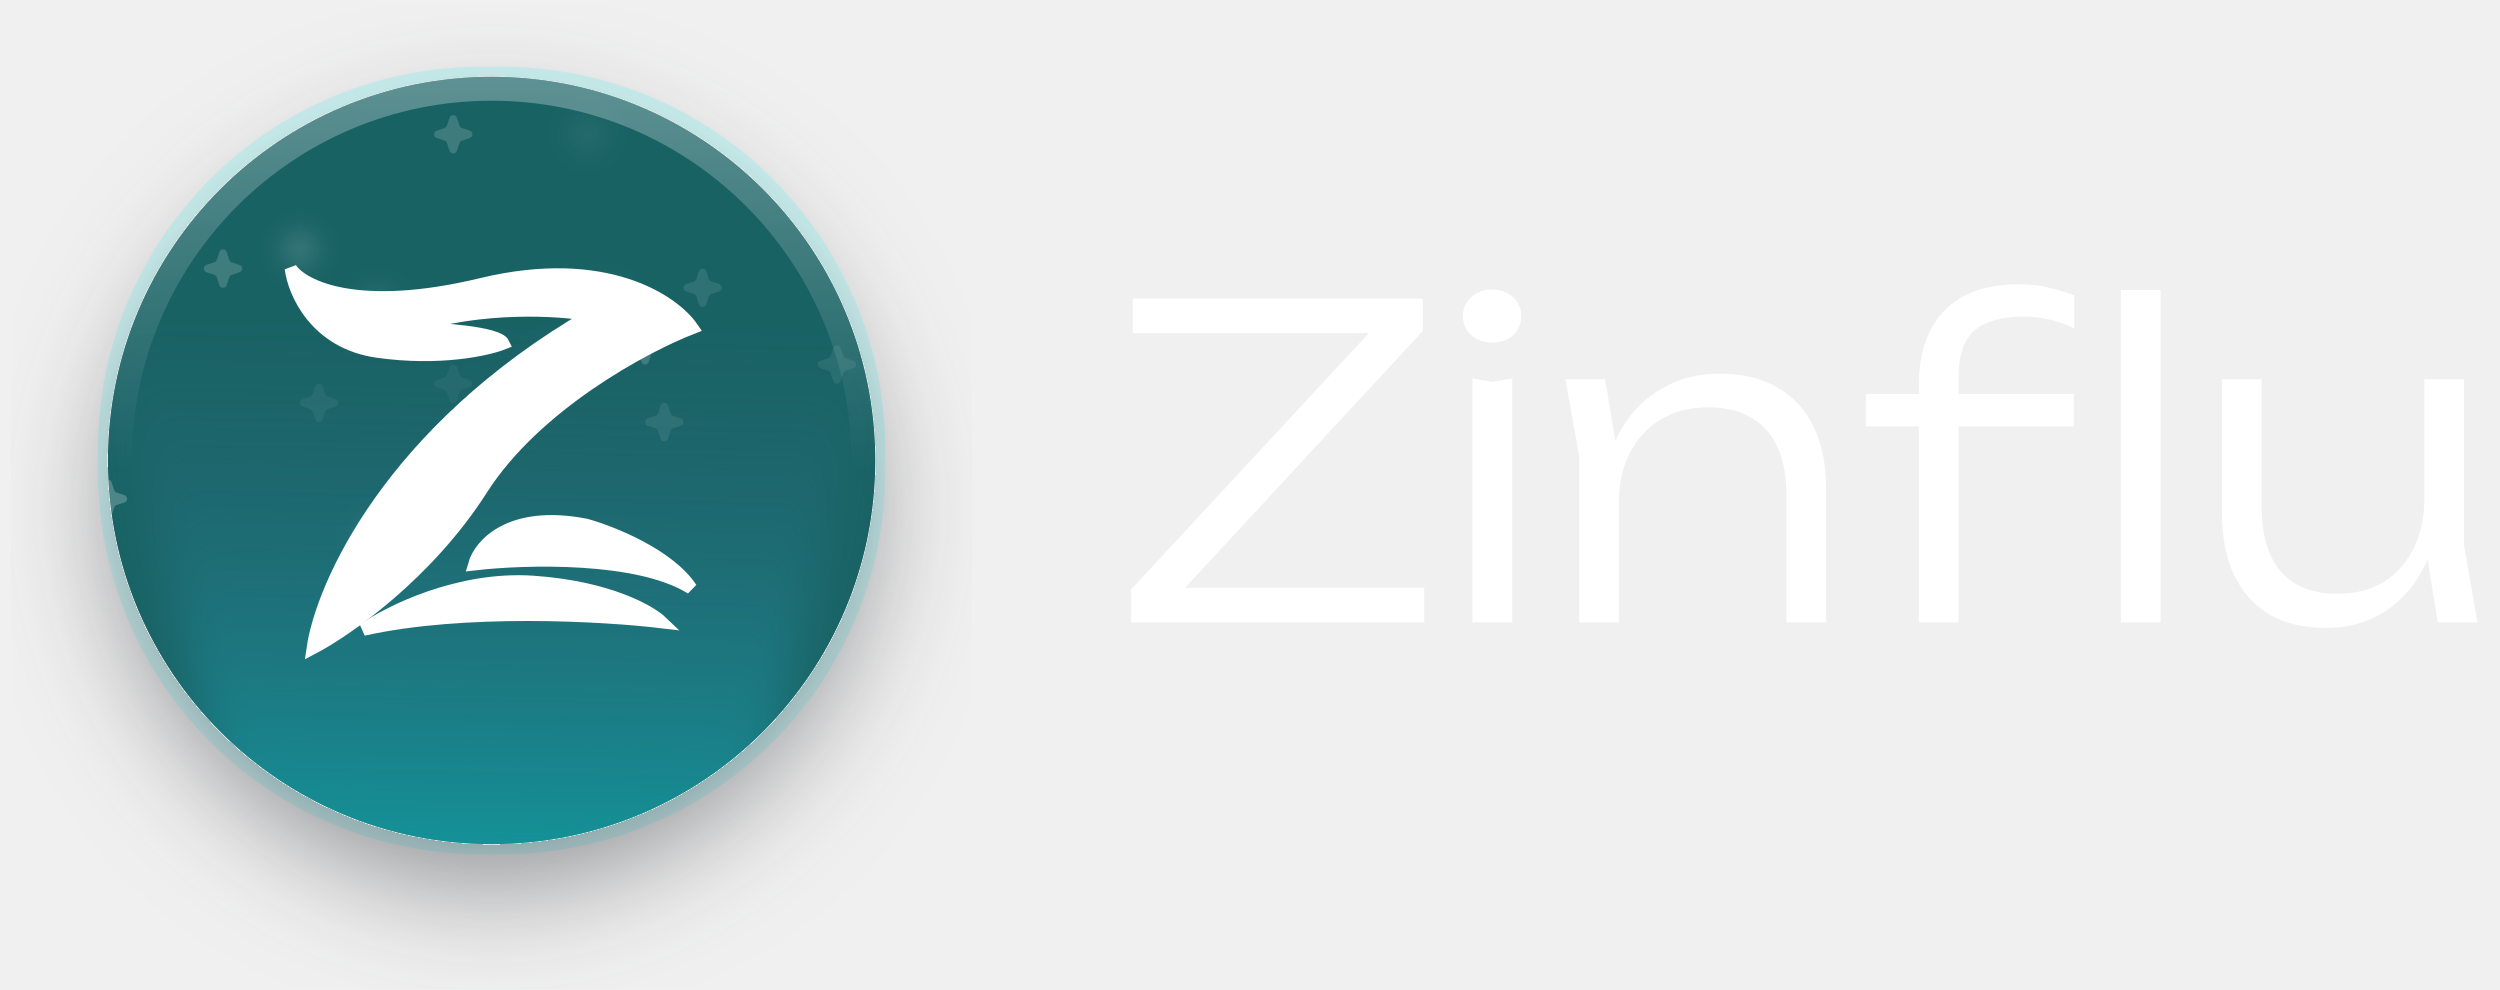
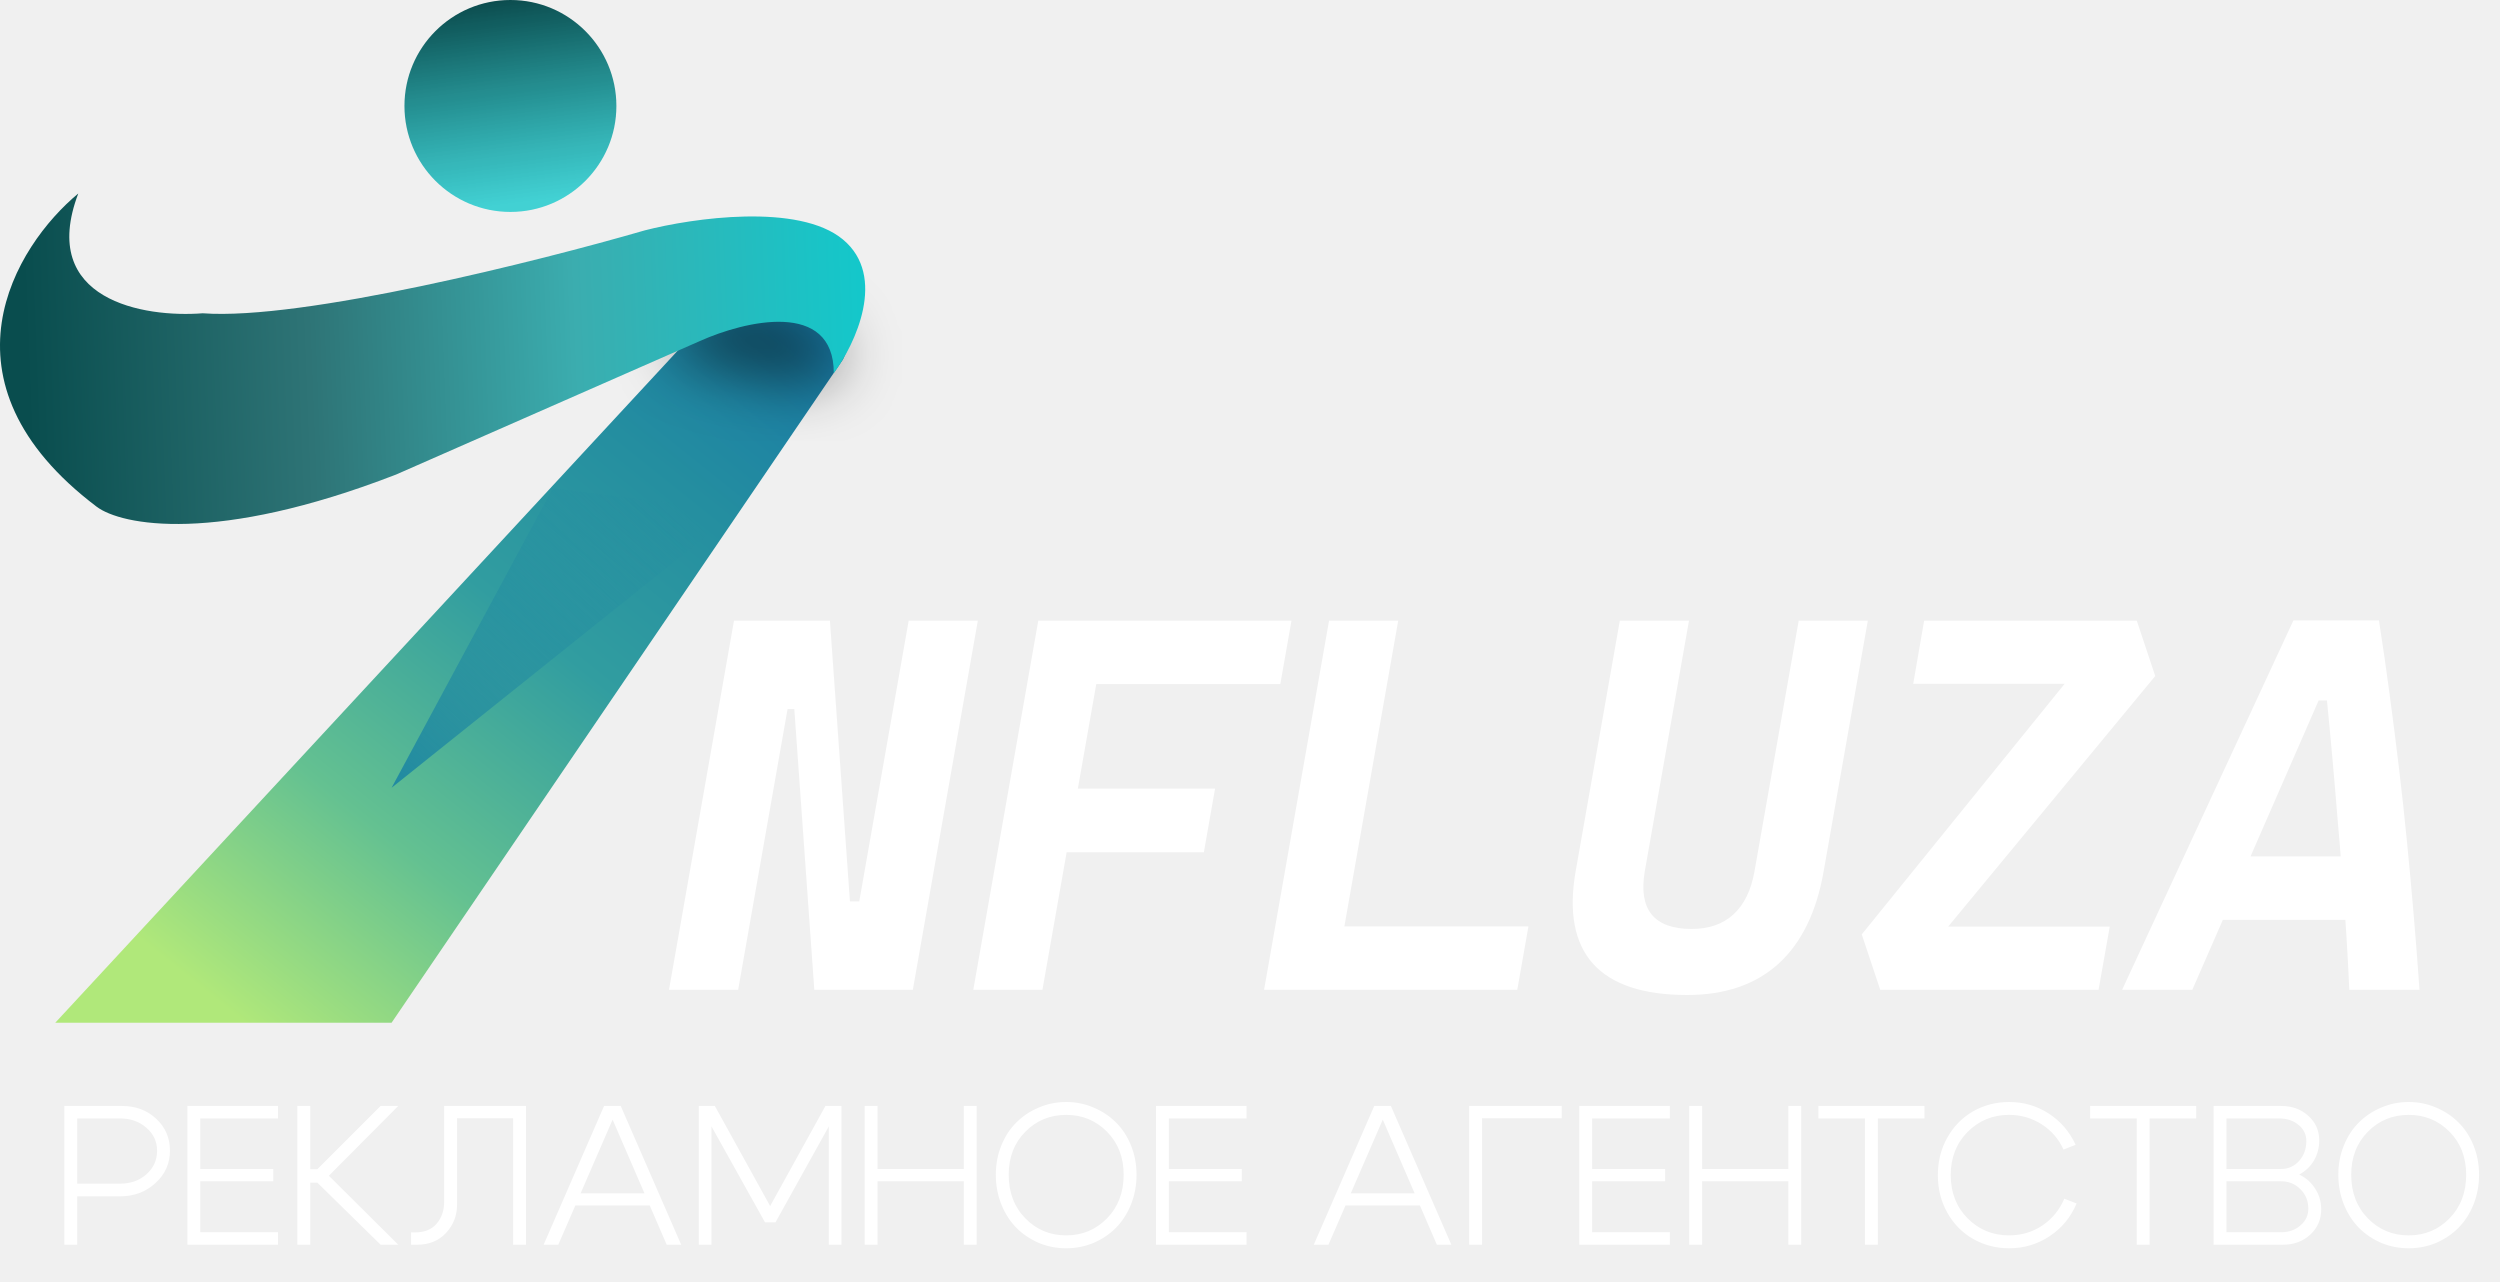
- <svg xmlns="http://www.w3.org/2000/svg" width="139" height="55" viewBox="0 0 139 55" fill="none">
-   <g filter="url(#filter0_dd_1_492)">
-     <g clip-path="url(#clip0_1_492)">
-       <rect x="6" y="4.267" width="42.667" height="42.667" rx="21.333" fill="#196264" />
-       <g opacity="0.5">
-         <path opacity="0.32" d="M36.07 18.279C36.056 18.237 36.029 18.2 35.992 18.174C35.956 18.147 35.912 18.133 35.867 18.133C35.823 18.133 35.779 18.147 35.743 18.174C35.706 18.2 35.679 18.237 35.665 18.279L35.519 18.717C35.509 18.748 35.491 18.777 35.468 18.8C35.444 18.824 35.416 18.841 35.384 18.852L34.947 18.998C34.904 19.012 34.867 19.039 34.841 19.075C34.815 19.111 34.801 19.155 34.801 19.2C34.801 19.245 34.815 19.288 34.841 19.325C34.867 19.361 34.904 19.388 34.947 19.402L35.384 19.548C35.416 19.559 35.444 19.576 35.468 19.6C35.491 19.623 35.509 19.652 35.519 19.683L35.665 20.121C35.679 20.163 35.706 20.2 35.743 20.226C35.779 20.253 35.823 20.267 35.867 20.267C35.912 20.267 35.956 20.253 35.992 20.226C36.029 20.2 36.056 20.163 36.07 20.121L36.216 19.683C36.226 19.652 36.244 19.623 36.267 19.6C36.291 19.576 36.319 19.559 36.351 19.548L36.788 19.402C36.831 19.388 36.868 19.361 36.894 19.325C36.92 19.288 36.934 19.245 36.934 19.2C36.934 19.155 36.92 19.111 36.894 19.075C36.868 19.039 36.831 19.012 36.788 18.998L36.351 18.852C36.319 18.841 36.291 18.824 36.267 18.8C36.244 18.777 36.226 18.748 36.216 18.717L36.07 18.279Z" fill="white" />
-         <g opacity="0.09" filter="url(#filter1_f_1_492)">
-           <path d="M41.403 5.479C41.389 5.437 41.362 5.4 41.325 5.374C41.289 5.347 41.245 5.333 41.2 5.333C41.156 5.333 41.112 5.347 41.076 5.374C41.039 5.4 41.012 5.437 40.998 5.479L40.852 5.917C40.842 5.948 40.824 5.977 40.801 6C40.777 6.024 40.749 6.041 40.717 6.052L40.28 6.198C40.237 6.212 40.2 6.239 40.174 6.275C40.148 6.312 40.134 6.355 40.134 6.4C40.134 6.445 40.148 6.488 40.174 6.525C40.2 6.561 40.237 6.588 40.28 6.602L40.717 6.748C40.749 6.759 40.777 6.776 40.801 6.8C40.824 6.823 40.842 6.852 40.852 6.883L40.998 7.321C41.012 7.363 41.039 7.4 41.076 7.426C41.112 7.453 41.156 7.467 41.2 7.467C41.245 7.467 41.289 7.453 41.325 7.426C41.362 7.4 41.389 7.363 41.403 7.321L41.549 6.883C41.559 6.852 41.577 6.823 41.6 6.8C41.624 6.776 41.652 6.759 41.684 6.748L42.121 6.602C42.164 6.588 42.201 6.561 42.227 6.525C42.253 6.488 42.267 6.445 42.267 6.4C42.267 6.355 42.253 6.312 42.227 6.275C42.201 6.239 42.164 6.212 42.121 6.198L41.684 6.052C41.652 6.041 41.624 6.024 41.6 6C41.577 5.977 41.559 5.948 41.549 5.917L41.403 5.479Z" fill="white" />
-         </g>
-         <path opacity="0.11" d="M17.936 21.479C17.922 21.437 17.895 21.4 17.858 21.374C17.822 21.347 17.779 21.333 17.734 21.333C17.689 21.333 17.645 21.347 17.609 21.374C17.573 21.4 17.545 21.437 17.531 21.479L17.386 21.917C17.375 21.948 17.357 21.977 17.334 22C17.311 22.024 17.282 22.041 17.25 22.052L16.813 22.198C16.77 22.212 16.733 22.239 16.707 22.275C16.681 22.311 16.667 22.355 16.667 22.4C16.667 22.445 16.681 22.488 16.707 22.525C16.733 22.561 16.77 22.588 16.813 22.602L17.25 22.748C17.282 22.759 17.311 22.776 17.334 22.8C17.357 22.823 17.375 22.852 17.386 22.883L17.531 23.321C17.545 23.363 17.573 23.4 17.609 23.426C17.645 23.453 17.689 23.467 17.734 23.467C17.779 23.467 17.822 23.453 17.858 23.426C17.895 23.4 17.922 23.363 17.936 23.321L18.082 22.883C18.092 22.852 18.11 22.823 18.133 22.8C18.157 22.776 18.185 22.759 18.217 22.748L18.654 22.602C18.697 22.588 18.734 22.561 18.76 22.525C18.786 22.488 18.8 22.445 18.8 22.4C18.8 22.355 18.786 22.311 18.76 22.275C18.734 22.239 18.697 22.212 18.654 22.198L18.217 22.052C18.185 22.041 18.157 22.024 18.133 22C18.11 21.977 18.092 21.948 18.082 21.917L17.936 21.479Z" fill="white" />
-         <path opacity="0.45" d="M6.203 26.813C6.189 26.77 6.161 26.733 6.125 26.707C6.089 26.681 6.045 26.667 6 26.667C5.955 26.667 5.912 26.681 5.875 26.707C5.839 26.733 5.812 26.77 5.798 26.813L5.652 27.25C5.642 27.282 5.624 27.31 5.601 27.334C5.577 27.357 5.549 27.375 5.517 27.385L5.08 27.531C5.037 27.545 5 27.572 4.974 27.608C4.948 27.645 4.934 27.689 4.934 27.733C4.934 27.778 4.948 27.822 4.974 27.858C5 27.895 5.037 27.922 5.08 27.936L5.517 28.082C5.549 28.092 5.577 28.11 5.601 28.133C5.624 28.157 5.642 28.185 5.652 28.216L5.798 28.654C5.812 28.697 5.839 28.733 5.875 28.76C5.912 28.786 5.955 28.8 6 28.8C6.045 28.8 6.089 28.786 6.125 28.76C6.161 28.733 6.189 28.697 6.203 28.654L6.348 28.216C6.359 28.185 6.376 28.156 6.4 28.133C6.423 28.11 6.452 28.092 6.483 28.081L6.921 27.936C6.963 27.922 7 27.895 7.027 27.858C7.053 27.822 7.067 27.778 7.067 27.733C7.067 27.689 7.053 27.645 7.027 27.608C7 27.572 6.963 27.545 6.921 27.531L6.483 27.385C6.452 27.375 6.423 27.357 6.4 27.334C6.376 27.31 6.359 27.282 6.348 27.25L6.203 26.813Z" fill="white" />
-         <path opacity="0.2" d="M39.269 15.079C39.255 15.037 39.228 15 39.191 14.974C39.155 14.947 39.111 14.933 39.067 14.933C39.022 14.933 38.978 14.947 38.942 14.974C38.906 15 38.878 15.037 38.864 15.079L38.719 15.517C38.708 15.548 38.69 15.577 38.667 15.6C38.644 15.624 38.615 15.641 38.584 15.652L38.146 15.798C38.103 15.812 38.066 15.839 38.04 15.875C38.014 15.912 38 15.955 38 16C38 16.045 38.014 16.088 38.04 16.125C38.066 16.161 38.103 16.188 38.146 16.202L38.584 16.348C38.615 16.359 38.644 16.376 38.667 16.4C38.69 16.423 38.708 16.452 38.719 16.483L38.864 16.921C38.878 16.963 38.906 17 38.942 17.026C38.978 17.052 39.022 17.067 39.067 17.067C39.111 17.067 39.155 17.052 39.191 17.026C39.228 17 39.255 16.963 39.269 16.921L39.415 16.483C39.425 16.452 39.443 16.423 39.466 16.4C39.49 16.376 39.518 16.359 39.55 16.348L39.987 16.202C40.03 16.188 40.067 16.161 40.093 16.125C40.119 16.088 40.133 16.045 40.133 16C40.133 15.955 40.119 15.912 40.093 15.875C40.067 15.839 40.03 15.812 39.987 15.798L39.55 15.652C39.518 15.641 39.49 15.624 39.466 15.6C39.443 15.577 39.425 15.548 39.415 15.517L39.269 15.079Z" fill="white" />
-         <path opacity="0.32" d="M25.403 6.546C25.389 6.504 25.362 6.467 25.325 6.44C25.289 6.414 25.245 6.4 25.201 6.4C25.156 6.4 25.112 6.414 25.076 6.44C25.039 6.467 25.012 6.504 24.998 6.546L24.852 6.984C24.842 7.015 24.824 7.044 24.801 7.067C24.777 7.09 24.749 7.108 24.717 7.119L24.28 7.264C24.237 7.278 24.2 7.306 24.174 7.342C24.148 7.378 24.134 7.422 24.134 7.467C24.134 7.511 24.148 7.555 24.174 7.591C24.2 7.628 24.237 7.655 24.28 7.669L24.717 7.815C24.749 7.825 24.777 7.843 24.801 7.866C24.824 7.89 24.842 7.918 24.852 7.95L24.998 8.387C25.012 8.43 25.039 8.467 25.076 8.493C25.112 8.519 25.156 8.533 25.201 8.533C25.245 8.533 25.289 8.519 25.325 8.493C25.362 8.467 25.389 8.43 25.403 8.387L25.549 7.95C25.559 7.918 25.577 7.89 25.6 7.866C25.624 7.843 25.652 7.825 25.684 7.815L26.121 7.669C26.164 7.655 26.201 7.628 26.227 7.591C26.253 7.555 26.267 7.511 26.267 7.467C26.267 7.422 26.253 7.378 26.227 7.342C26.201 7.306 26.164 7.278 26.121 7.264L25.684 7.119C25.652 7.108 25.624 7.09 25.6 7.067C25.577 7.044 25.559 7.015 25.549 6.984L25.403 6.546Z" fill="white" />
-         <g opacity="0.55" filter="url(#filter2_f_1_492)">
-           <path d="M33.936 16.146C33.922 16.104 33.895 16.067 33.858 16.04C33.822 16.014 33.779 16 33.734 16C33.689 16 33.645 16.014 33.609 16.04C33.572 16.067 33.545 16.104 33.531 16.146L33.386 16.584C33.375 16.615 33.357 16.643 33.334 16.667C33.311 16.69 33.282 16.708 33.251 16.718L32.813 16.864C32.77 16.878 32.733 16.905 32.707 16.942C32.681 16.978 32.667 17.022 32.667 17.067C32.667 17.111 32.681 17.155 32.707 17.192C32.733 17.228 32.77 17.255 32.813 17.269L33.251 17.415C33.282 17.425 33.31 17.443 33.334 17.466C33.357 17.49 33.375 17.518 33.386 17.55L33.531 17.987C33.545 18.03 33.572 18.067 33.609 18.093C33.645 18.119 33.689 18.133 33.734 18.133C33.779 18.133 33.822 18.119 33.858 18.093C33.895 18.067 33.922 18.03 33.936 17.987L34.082 17.55C34.092 17.518 34.11 17.49 34.133 17.466C34.157 17.443 34.185 17.425 34.217 17.415L34.654 17.269C34.697 17.255 34.734 17.228 34.76 17.192C34.786 17.155 34.8 17.111 34.8 17.067C34.8 17.022 34.786 16.978 34.76 16.942C34.734 16.905 34.697 16.878 34.654 16.864L34.217 16.718C34.185 16.708 34.157 16.69 34.133 16.667C34.11 16.643 34.092 16.615 34.082 16.584L33.936 16.146Z" fill="white" />
-         </g>
-         <g opacity="0.31" filter="url(#filter3_f_1_492)">
-           <path d="M21.136 16.146C21.122 16.104 21.095 16.067 21.059 16.04C21.022 16.014 20.979 16 20.934 16C20.889 16 20.845 16.014 20.809 16.04C20.773 16.067 20.746 16.104 20.731 16.146L20.586 16.584C20.575 16.615 20.558 16.643 20.534 16.667C20.511 16.69 20.482 16.708 20.451 16.718L20.013 16.864C19.971 16.878 19.934 16.905 19.907 16.942C19.881 16.978 19.867 17.022 19.867 17.067C19.867 17.111 19.881 17.155 19.907 17.192C19.934 17.228 19.971 17.255 20.013 17.269L20.451 17.415C20.482 17.425 20.511 17.443 20.534 17.466C20.558 17.49 20.575 17.518 20.586 17.55L20.731 17.987C20.746 18.03 20.773 18.067 20.809 18.093C20.845 18.119 20.889 18.133 20.934 18.133C20.979 18.133 21.022 18.119 21.059 18.093C21.095 18.067 21.122 18.03 21.136 17.987L21.282 17.55C21.292 17.518 21.31 17.49 21.334 17.466C21.357 17.443 21.386 17.425 21.417 17.415L21.855 17.269C21.897 17.255 21.934 17.228 21.96 17.192C21.986 17.155 22 17.111 22 17.067C22 17.022 21.986 16.978 21.96 16.942C21.934 16.905 21.897 16.878 21.855 16.864L21.417 16.718C21.386 16.708 21.357 16.69 21.334 16.667C21.31 16.643 21.292 16.615 21.282 16.584L21.136 16.146Z" fill="white" />
-         </g>
-         <g opacity="0.17" filter="url(#filter4_f_1_492)">
-           <path d="M32.87 6.546C32.856 6.504 32.828 6.467 32.792 6.44C32.756 6.414 32.712 6.4 32.667 6.4C32.622 6.4 32.579 6.414 32.542 6.44C32.506 6.467 32.479 6.504 32.465 6.546L32.319 6.984C32.309 7.015 32.291 7.044 32.268 7.067C32.244 7.09 32.216 7.108 32.184 7.119L31.747 7.264C31.704 7.278 31.667 7.306 31.641 7.342C31.615 7.378 31.601 7.422 31.601 7.467C31.601 7.511 31.615 7.555 31.641 7.591C31.667 7.628 31.704 7.655 31.747 7.669L32.184 7.815C32.215 7.825 32.244 7.843 32.267 7.866C32.291 7.89 32.309 7.918 32.319 7.95L32.465 8.387C32.479 8.43 32.506 8.467 32.542 8.493C32.579 8.519 32.622 8.533 32.667 8.533C32.712 8.533 32.756 8.519 32.792 8.493C32.828 8.467 32.856 8.43 32.87 8.387L33.015 7.95C33.026 7.918 33.044 7.89 33.067 7.866C33.09 7.843 33.119 7.825 33.15 7.815L33.588 7.669C33.63 7.655 33.667 7.628 33.694 7.591C33.72 7.555 33.734 7.511 33.734 7.467C33.734 7.422 33.72 7.378 33.694 7.342C33.667 7.306 33.63 7.278 33.588 7.264L33.15 7.119C33.119 7.108 33.09 7.09 33.067 7.067C33.044 7.044 33.026 7.015 33.015 6.984L32.87 6.546Z" fill="white" />
-         </g>
-         <path opacity="0.33" d="M12.603 14.013C12.589 13.97 12.562 13.933 12.525 13.907C12.489 13.881 12.445 13.867 12.401 13.867C12.356 13.867 12.312 13.881 12.276 13.907C12.239 13.933 12.212 13.97 12.198 14.013L12.053 14.45C12.042 14.482 12.024 14.51 12.001 14.534C11.977 14.557 11.949 14.575 11.918 14.585L11.48 14.731C11.438 14.745 11.4 14.772 11.374 14.809C11.348 14.845 11.334 14.889 11.334 14.933C11.334 14.978 11.348 15.022 11.374 15.058C11.4 15.095 11.438 15.122 11.48 15.136L11.918 15.282C11.949 15.292 11.977 15.31 12.001 15.333C12.024 15.357 12.042 15.385 12.053 15.416L12.198 15.854C12.212 15.896 12.239 15.933 12.276 15.96C12.312 15.986 12.356 16 12.401 16C12.445 16 12.489 15.986 12.525 15.96C12.562 15.933 12.589 15.896 12.603 15.854L12.749 15.416C12.759 15.385 12.777 15.356 12.8 15.333C12.824 15.31 12.852 15.292 12.884 15.281L13.321 15.136C13.364 15.122 13.401 15.095 13.427 15.058C13.453 15.022 13.467 14.978 13.467 14.933C13.467 14.889 13.453 14.845 13.427 14.809C13.401 14.772 13.364 14.745 13.321 14.731L12.884 14.585C12.852 14.575 12.824 14.557 12.8 14.534C12.777 14.51 12.759 14.482 12.749 14.45L12.603 14.013Z" fill="white" />
-         <g opacity="0.47" filter="url(#filter5_f_1_492)">
-           <path d="M4.07 5.479C4.056 5.437 4.029 5.4 3.992 5.374C3.956 5.347 3.912 5.333 3.867 5.333C3.823 5.333 3.779 5.347 3.743 5.374C3.706 5.4 3.679 5.437 3.665 5.479L3.519 5.917C3.509 5.948 3.491 5.977 3.468 6C3.444 6.024 3.416 6.041 3.384 6.052L2.947 6.198C2.904 6.212 2.867 6.239 2.841 6.275C2.815 6.312 2.801 6.355 2.801 6.4C2.801 6.445 2.815 6.488 2.841 6.525C2.867 6.561 2.904 6.588 2.947 6.602L3.384 6.748C3.416 6.759 3.444 6.776 3.468 6.8C3.491 6.823 3.509 6.852 3.519 6.883L3.665 7.321C3.679 7.363 3.706 7.4 3.743 7.426C3.779 7.453 3.823 7.467 3.867 7.467C3.912 7.467 3.956 7.453 3.992 7.426C4.029 7.4 4.056 7.363 4.07 7.321L4.216 6.883C4.226 6.852 4.244 6.823 4.267 6.8C4.291 6.776 4.319 6.759 4.351 6.748L4.788 6.602C4.831 6.588 4.868 6.561 4.894 6.525C4.92 6.488 4.934 6.445 4.934 6.4C4.934 6.355 4.92 6.312 4.894 6.275C4.868 6.239 4.831 6.212 4.788 6.198L4.351 6.052C4.319 6.041 4.291 6.024 4.267 6C4.244 5.977 4.226 5.948 4.216 5.917L4.07 5.479Z" fill="white" />
-         </g>
-         <g opacity="0.21" filter="url(#filter6_f_1_492)">
-           <path d="M30.736 19.346C30.722 19.303 30.695 19.267 30.658 19.24C30.622 19.214 30.578 19.2 30.534 19.2C30.489 19.2 30.445 19.214 30.409 19.24C30.372 19.267 30.345 19.303 30.331 19.346L30.185 19.784C30.175 19.815 30.157 19.844 30.134 19.867C30.11 19.89 30.082 19.908 30.05 19.919L29.613 20.064C29.57 20.078 29.533 20.105 29.507 20.142C29.481 20.178 29.467 20.222 29.467 20.267C29.467 20.311 29.481 20.355 29.507 20.392C29.533 20.428 29.57 20.455 29.613 20.469L30.05 20.615C30.082 20.625 30.11 20.643 30.134 20.666C30.157 20.69 30.175 20.718 30.185 20.75L30.331 21.187C30.345 21.23 30.372 21.267 30.409 21.293C30.445 21.319 30.489 21.333 30.534 21.333C30.578 21.333 30.622 21.319 30.658 21.293C30.695 21.267 30.722 21.23 30.736 21.187L30.882 20.75C30.892 20.718 30.91 20.69 30.933 20.666C30.957 20.643 30.985 20.625 31.017 20.615L31.454 20.469C31.497 20.455 31.534 20.428 31.56 20.392C31.586 20.355 31.6 20.311 31.6 20.267C31.6 20.222 31.586 20.178 31.56 20.142C31.534 20.105 31.497 20.078 31.454 20.064L31.017 19.919C30.985 19.908 30.957 19.89 30.933 19.867C30.91 19.844 30.892 19.815 30.882 19.784L30.736 19.346Z" fill="white" />
-         </g>
-         <path opacity="0.17" d="M37.136 22.546C37.122 22.503 37.095 22.466 37.059 22.44C37.022 22.414 36.979 22.4 36.934 22.4C36.889 22.4 36.845 22.414 36.809 22.44C36.773 22.466 36.746 22.503 36.731 22.546L36.586 22.983C36.575 23.015 36.558 23.044 36.534 23.067C36.511 23.09 36.482 23.108 36.451 23.119L36.013 23.264C35.971 23.278 35.934 23.305 35.907 23.342C35.881 23.378 35.867 23.422 35.867 23.467C35.867 23.512 35.881 23.555 35.907 23.591C35.934 23.628 35.971 23.655 36.013 23.669L36.451 23.815C36.482 23.825 36.511 23.843 36.534 23.866C36.558 23.89 36.575 23.918 36.586 23.95L36.731 24.387C36.746 24.43 36.773 24.467 36.809 24.493C36.845 24.519 36.889 24.533 36.934 24.533C36.979 24.533 37.022 24.519 37.059 24.493C37.095 24.467 37.122 24.43 37.136 24.387L37.282 23.95C37.292 23.918 37.31 23.89 37.334 23.866C37.357 23.843 37.386 23.825 37.417 23.815L37.855 23.669C37.897 23.655 37.934 23.628 37.96 23.591C37.986 23.555 38.001 23.512 38.001 23.467C38.001 23.422 37.986 23.378 37.96 23.342C37.934 23.305 37.897 23.278 37.855 23.264L37.417 23.119C37.386 23.108 37.357 23.09 37.334 23.067C37.31 23.044 37.292 23.015 37.282 22.983L37.136 22.546Z" fill="white" />
-         <g opacity="0.44" filter="url(#filter7_f_1_492)">
-           <path d="M16.87 12.946C16.856 12.903 16.828 12.867 16.792 12.84C16.756 12.814 16.712 12.8 16.667 12.8C16.622 12.8 16.579 12.814 16.542 12.84C16.506 12.867 16.479 12.903 16.465 12.946L16.319 13.383C16.309 13.415 16.291 13.444 16.268 13.467C16.244 13.49 16.216 13.508 16.184 13.518L15.747 13.664C15.704 13.678 15.667 13.706 15.641 13.742C15.615 13.778 15.601 13.822 15.601 13.867C15.601 13.912 15.615 13.955 15.641 13.992C15.667 14.028 15.704 14.055 15.747 14.069L16.184 14.215C16.215 14.225 16.244 14.243 16.267 14.266C16.291 14.29 16.309 14.318 16.319 14.35L16.465 14.787C16.479 14.83 16.506 14.867 16.542 14.893C16.579 14.919 16.622 14.933 16.667 14.933C16.712 14.933 16.756 14.919 16.792 14.893C16.828 14.867 16.856 14.83 16.87 14.787L17.015 14.35C17.026 14.318 17.044 14.29 17.067 14.266C17.09 14.243 17.119 14.225 17.15 14.215L17.588 14.069C17.63 14.055 17.667 14.028 17.694 13.992C17.72 13.955 17.734 13.912 17.734 13.867C17.734 13.822 17.72 13.778 17.694 13.742C17.667 13.706 17.63 13.678 17.588 13.664L17.15 13.518C17.119 13.508 17.09 13.49 17.067 13.467C17.044 13.444 17.026 13.415 17.015 13.383L16.87 12.946Z" fill="white" />
-         </g>
-         <g opacity="0.41" filter="url(#filter8_f_1_492)">
-           <path d="M21.136 28.946C21.122 28.904 21.095 28.866 21.059 28.84C21.022 28.814 20.979 28.8 20.934 28.8C20.889 28.8 20.845 28.814 20.809 28.84C20.773 28.866 20.746 28.904 20.731 28.946L20.586 29.384C20.575 29.415 20.558 29.444 20.534 29.467C20.511 29.49 20.482 29.508 20.451 29.518L20.013 29.664C19.971 29.678 19.934 29.706 19.907 29.742C19.881 29.778 19.867 29.822 19.867 29.867C19.867 29.912 19.881 29.955 19.907 29.991C19.934 30.028 19.971 30.055 20.013 30.069L20.451 30.215C20.482 30.225 20.511 30.243 20.534 30.266C20.558 30.29 20.575 30.318 20.586 30.35L20.731 30.787C20.746 30.83 20.773 30.867 20.809 30.893C20.845 30.919 20.889 30.933 20.934 30.933C20.979 30.933 21.022 30.919 21.059 30.893C21.095 30.867 21.122 30.83 21.136 30.787L21.282 30.35C21.292 30.318 21.31 30.29 21.334 30.266C21.357 30.243 21.386 30.225 21.417 30.215L21.855 30.069C21.897 30.055 21.934 30.028 21.96 29.991C21.986 29.955 22 29.912 22 29.867C22 29.822 21.986 29.778 21.96 29.742C21.934 29.706 21.897 29.678 21.855 29.664L21.417 29.518C21.386 29.508 21.357 29.49 21.334 29.467C21.31 29.444 21.292 29.415 21.282 29.384L21.136 28.946Z" fill="white" />
-         </g>
-         <path opacity="0.09" d="M25.403 20.413C25.389 20.37 25.362 20.333 25.325 20.307C25.289 20.281 25.245 20.267 25.201 20.267C25.156 20.267 25.112 20.281 25.076 20.307C25.039 20.333 25.012 20.37 24.998 20.413L24.852 20.85C24.842 20.882 24.824 20.91 24.801 20.934C24.777 20.957 24.749 20.975 24.717 20.985L24.28 21.131C24.237 21.145 24.2 21.172 24.174 21.209C24.148 21.245 24.134 21.288 24.134 21.333C24.134 21.378 24.148 21.422 24.174 21.458C24.2 21.494 24.237 21.522 24.28 21.536L24.717 21.682C24.749 21.692 24.777 21.71 24.801 21.733C24.824 21.756 24.842 21.785 24.852 21.817L24.998 22.254C25.012 22.297 25.039 22.333 25.076 22.36C25.112 22.386 25.156 22.4 25.201 22.4C25.245 22.4 25.289 22.386 25.325 22.36C25.362 22.333 25.389 22.297 25.403 22.254L25.549 21.817C25.559 21.785 25.577 21.756 25.6 21.733C25.624 21.71 25.652 21.692 25.684 21.681L26.121 21.536C26.164 21.522 26.201 21.494 26.227 21.458C26.253 21.422 26.267 21.378 26.267 21.333C26.267 21.288 26.253 21.245 26.227 21.209C26.201 21.172 26.164 21.145 26.121 21.131L25.684 20.985C25.652 20.975 25.624 20.957 25.6 20.934C25.577 20.91 25.559 20.882 25.549 20.85L25.403 20.413Z" fill="white" />
-         <path opacity="0.15" d="M46.736 19.346C46.722 19.303 46.695 19.267 46.658 19.24C46.622 19.214 46.578 19.2 46.533 19.2C46.489 19.2 46.445 19.214 46.409 19.24C46.372 19.267 46.345 19.303 46.331 19.346L46.185 19.784C46.175 19.815 46.157 19.844 46.134 19.867C46.11 19.89 46.082 19.908 46.05 19.919L45.613 20.064C45.57 20.078 45.533 20.105 45.507 20.142C45.481 20.178 45.467 20.222 45.467 20.267C45.467 20.311 45.481 20.355 45.507 20.392C45.533 20.428 45.57 20.455 45.613 20.469L46.05 20.615C46.082 20.625 46.11 20.643 46.134 20.666C46.157 20.69 46.175 20.718 46.185 20.75L46.331 21.187C46.345 21.23 46.372 21.267 46.409 21.293C46.445 21.319 46.489 21.333 46.533 21.333C46.578 21.333 46.622 21.319 46.658 21.293C46.695 21.267 46.722 21.23 46.736 21.187L46.882 20.75C46.892 20.718 46.91 20.69 46.933 20.666C46.957 20.643 46.985 20.625 47.017 20.615L47.454 20.469C47.497 20.455 47.534 20.428 47.56 20.392C47.586 20.355 47.6 20.311 47.6 20.267C47.6 20.222 47.586 20.178 47.56 20.142C47.534 20.105 47.497 20.078 47.454 20.064L47.017 19.919C46.985 19.908 46.957 19.89 46.933 19.867C46.91 19.844 46.892 19.815 46.882 19.784L46.736 19.346Z" fill="white" />
-       </g>
-       <g filter="url(#filter9_f_1_492)">
-         <path d="M6 18.933H48.667L39.391 57.6H15.275L6 18.933Z" fill="url(#paint0_linear_1_492)" fill-opacity="0.4" />
-       </g>
-       <path d="M26.775 15.796C19.874 17.46 16.83 15.914 16.17 14.933C16.339 16.27 17.54 19.064 20.991 19.551C24.441 20.038 27.096 19.449 27.993 19.094C27.709 18.485 24.424 18.265 22.817 18.232C26.755 16.933 31.122 17.217 32.813 17.521C21.691 23.976 17.895 32.558 17.388 36.042C19.265 35.061 23.771 31.922 26.775 27.213C29.779 22.504 35.841 19.263 38.497 18.232C37.465 16.726 33.676 14.132 26.775 15.796Z" fill="white" />
-       <path d="M32.59 29.182C28.349 28.349 26.676 30.296 26.369 31.374C29.162 31.048 35.485 30.859 38.43 32.709C37.197 30.843 34.023 29.58 32.59 29.182Z" fill="white" />
-       <path d="M29.654 32.352C25.51 32.066 21.626 34.004 20.202 35.009C25.797 33.755 33.595 34.207 36.795 34.59C36.141 33.963 33.797 32.638 29.654 32.352Z" fill="white" />
-       <path d="M26.775 15.796C19.874 17.46 16.83 15.914 16.17 14.933C16.339 16.27 17.54 19.064 20.991 19.551C24.441 20.038 27.096 19.449 27.993 19.094C27.709 18.485 24.424 18.265 22.817 18.232C26.755 16.933 31.122 17.217 32.813 17.521C21.691 23.976 17.895 32.558 17.388 36.042C19.265 35.061 23.771 31.922 26.775 27.213C29.779 22.504 35.841 19.263 38.497 18.232C37.465 16.726 33.676 14.132 26.775 15.796Z" stroke="white" stroke-width="0.684" />
-       <path d="M32.59 29.182C28.349 28.349 26.676 30.296 26.369 31.374C29.162 31.048 35.485 30.859 38.43 32.709C37.197 30.843 34.023 29.58 32.59 29.182Z" stroke="white" stroke-width="0.684" />
-       <path d="M29.654 32.352C25.51 32.066 21.626 34.004 20.202 35.009C25.797 33.755 33.595 34.207 36.795 34.59C36.141 33.963 33.797 32.638 29.654 32.352Z" stroke="white" stroke-width="0.684" />
-     </g>
-     <rect x="6.667" y="4.933" width="41.333" height="41.333" rx="20.667" stroke="url(#paint1_linear_1_492)" stroke-opacity="0.3" stroke-width="1.333" />
+ <svg xmlns="http://www.w3.org/2000/svg" width="119" height="61" viewBox="0 0 119 61" fill="none">
+   <path d="M38.761 47.114L37.809 33.75H36.423L37.215 29.543H39.504L40.457 42.907H41.323L40.556 47.114H38.761ZM31.844 47.114L34.938 29.543H38.229L35.136 47.114H31.844ZM40.16 47.114L43.253 29.543H46.545L43.451 47.114H40.16ZM46.329 47.114L49.422 29.543H52.714L49.62 47.114H46.329ZM48.222 40.568L48.767 37.537H57.837L57.304 40.568H48.222ZM48.89 32.562L49.422 29.543H61.475L60.943 32.562H48.89ZM60.17 47.114L63.263 29.543H66.555L63.461 47.114H60.17ZM60.17 47.114L60.702 44.095H72.754L72.222 47.114H60.17ZM80.309 47.362C78.222 47.362 76.729 46.867 75.83 45.877C74.939 44.879 74.663 43.41 75.001 41.472L77.104 29.543H80.396L78.292 41.472C78.136 42.371 78.243 43.055 78.614 43.526C78.993 43.988 79.629 44.219 80.52 44.219C81.345 44.219 82.009 43.988 82.512 43.526C83.023 43.055 83.357 42.371 83.514 41.472L85.618 29.543H88.909L86.806 41.472C86.468 43.41 85.75 44.879 84.653 45.877C83.555 46.867 82.108 47.362 80.309 47.362ZM91.28 45.864L88.619 44.478L99.929 30.508L102.589 32.179L91.28 45.864ZM89.498 47.114L88.619 44.478L91.032 44.107H100.424L99.892 47.114H89.498ZM91.069 32.55L91.589 29.543H101.711L102.589 32.179L100.523 32.55H91.069ZM101.013 47.114L109.167 29.531H113.238C113.42 30.702 113.589 31.873 113.745 33.045C113.902 34.216 114.051 35.388 114.191 36.559C114.331 37.73 114.459 38.906 114.574 40.086C114.69 41.257 114.797 42.428 114.896 43.6C114.995 44.771 115.086 45.943 115.168 47.114H111.827C111.786 46.199 111.737 45.283 111.679 44.367C111.621 43.443 111.555 42.523 111.481 41.608C111.415 40.692 111.341 39.776 111.258 38.861C111.184 37.937 111.106 37.017 111.023 36.101C110.941 35.177 110.854 34.258 110.763 33.342H110.367L104.354 47.114H101.013ZM104.205 43.785L104.626 40.766H113.535L113.114 43.785H104.205Z" fill="white" />
+   <path d="M5.713 53.238H3.675V56.342H5.713C6.216 56.342 6.634 56.194 6.967 55.899C7.307 55.597 7.477 55.222 7.477 54.776C7.477 54.336 7.307 53.971 6.967 53.681C6.634 53.386 6.216 53.238 5.713 53.238ZM5.713 56.946H3.675V59.248H3.062V52.644H5.807C6.461 52.644 7.005 52.848 7.439 53.257C7.873 53.66 8.09 54.166 8.09 54.776C8.09 55.38 7.861 55.892 7.401 56.314C6.942 56.735 6.379 56.946 5.713 56.946ZM9.534 55.644H13.006V56.229H9.534V58.654H13.233V59.248H8.921V52.644H13.233V53.238H9.534V55.644ZM14.154 59.248V52.644H14.768V55.653H15.107L18.117 52.644H18.956L15.654 55.965L18.956 59.248H18.117L15.107 56.295H14.768V59.248H14.154ZM19.764 58.663C20.205 58.663 20.544 58.525 20.783 58.248C21.022 57.971 21.142 57.619 21.142 57.191V52.644H25.038V59.248H24.425V53.229H21.755V57.352C21.755 57.867 21.579 58.314 21.227 58.691C20.881 59.062 20.428 59.248 19.868 59.248H19.566V58.663H19.764ZM27.16 56.804H31.113V57.38H27.16V56.804ZM26.575 59.248H25.877L28.754 52.644H29.547L32.424 59.248H31.735L29.16 53.295L26.575 59.248ZM33.263 59.248V52.644H34.027L36.659 57.408L39.291 52.644H40.055V59.248H39.452V53.615L36.914 58.182H36.414L33.866 53.615V59.248H33.263ZM41.159 59.248V52.644H41.772V55.644H45.876V52.644H46.489V59.248H45.876V56.229H41.772V59.248H41.159ZM48.014 55.917C48.014 56.76 48.278 57.452 48.806 57.993C49.335 58.534 49.983 58.804 50.75 58.804C51.517 58.804 52.165 58.534 52.694 57.993C53.222 57.452 53.486 56.76 53.486 55.917C53.486 55.087 53.222 54.405 52.694 53.87C52.165 53.336 51.517 53.068 50.75 53.068C49.983 53.068 49.335 53.336 48.806 53.87C48.278 54.405 48.014 55.087 48.014 55.917ZM47.401 55.917C47.401 55.421 47.489 54.955 47.665 54.521C47.841 54.087 48.08 53.722 48.382 53.427C48.684 53.125 49.039 52.889 49.448 52.719C49.857 52.543 50.291 52.455 50.75 52.455C51.209 52.455 51.643 52.543 52.052 52.719C52.461 52.889 52.816 53.125 53.118 53.427C53.42 53.722 53.659 54.087 53.835 54.521C54.011 54.955 54.099 55.421 54.099 55.917C54.099 56.421 54.011 56.892 53.835 57.333C53.659 57.767 53.42 58.138 53.118 58.446C52.816 58.748 52.461 58.987 52.052 59.163C51.643 59.333 51.209 59.418 50.75 59.418C50.291 59.418 49.857 59.333 49.448 59.163C49.039 58.987 48.684 58.748 48.382 58.446C48.08 58.138 47.841 57.767 47.665 57.333C47.489 56.892 47.401 56.421 47.401 55.917ZM55.638 55.644H59.11V56.229H55.638V58.654H59.336V59.248H55.025V52.644H59.336V53.238H55.638V55.644ZM63.82 56.804H67.773V57.38H63.82V56.804ZM63.235 59.248H62.536L65.414 52.644H66.207L69.084 59.248H68.395L65.82 53.295L63.235 59.248ZM69.932 59.248V52.644H74.338V53.229H70.545V59.248H69.932ZM75.787 55.644H79.259V56.229H75.787V58.654H79.486V59.248H75.174V52.644H79.486V53.238H75.787V55.644ZM80.407 59.248V52.644H81.02V55.644H85.124V52.644H85.738V59.248H85.124V56.229H81.02V59.248H80.407ZM91.603 52.644V53.238H89.385V59.248H88.772V53.238H86.555V52.644H91.603ZM92.695 57.729C92.393 57.194 92.242 56.597 92.242 55.936C92.242 55.276 92.393 54.678 92.695 54.144C92.997 53.609 93.406 53.194 93.921 52.898C94.443 52.603 95.016 52.455 95.638 52.455C96.324 52.455 96.95 52.637 97.516 53.002C98.082 53.367 98.51 53.864 98.799 54.493L98.223 54.719C97.991 54.21 97.642 53.807 97.176 53.512C96.711 53.216 96.195 53.068 95.629 53.068C94.855 53.068 94.198 53.339 93.657 53.88C93.123 54.42 92.855 55.106 92.855 55.936C92.855 56.767 93.123 57.452 93.657 57.993C94.198 58.534 94.855 58.804 95.629 58.804C96.214 58.804 96.739 58.65 97.204 58.342C97.676 58.028 98.028 57.6 98.261 57.059L98.846 57.285C98.569 57.94 98.142 58.459 97.563 58.842C96.984 59.226 96.343 59.418 95.638 59.418C95.016 59.418 94.443 59.27 93.921 58.974C93.406 58.679 92.997 58.264 92.695 57.729ZM104.538 52.644V53.238H102.321V59.248H101.708V53.238H99.491V52.644H104.538ZM108.489 53.238H105.979V55.644H108.574C108.914 55.644 109.2 55.518 109.432 55.267C109.665 55.009 109.781 54.691 109.781 54.314C109.781 54.005 109.659 53.751 109.414 53.549C109.168 53.342 108.86 53.238 108.489 53.238ZM108.574 56.229H105.979V58.654H108.583C108.948 58.654 109.253 58.547 109.498 58.333C109.75 58.119 109.876 57.855 109.876 57.54C109.876 57.163 109.75 56.852 109.498 56.606C109.253 56.355 108.945 56.229 108.574 56.229ZM108.678 59.248H105.366V52.644H108.583C109.105 52.644 109.536 52.801 109.876 53.115C110.222 53.424 110.395 53.814 110.395 54.285C110.395 54.638 110.31 54.958 110.14 55.248C109.97 55.531 109.737 55.751 109.442 55.908C109.769 56.065 110.024 56.292 110.206 56.587C110.395 56.877 110.489 57.204 110.489 57.569C110.489 58.047 110.316 58.446 109.97 58.767C109.624 59.087 109.193 59.248 108.678 59.248ZM111.918 55.917C111.918 56.76 112.182 57.452 112.71 57.993C113.238 58.534 113.886 58.804 114.654 58.804C115.421 58.804 116.069 58.534 116.597 57.993C117.125 57.452 117.39 56.76 117.39 55.917C117.39 55.087 117.125 54.405 116.597 53.87C116.069 53.336 115.421 53.068 114.654 53.068C113.886 53.068 113.238 53.336 112.71 53.87C112.182 54.405 111.918 55.087 111.918 55.917ZM111.304 55.917C111.304 55.421 111.392 54.955 111.569 54.521C111.745 54.087 111.984 53.722 112.286 53.427C112.587 53.125 112.943 52.889 113.352 52.719C113.76 52.543 114.194 52.455 114.654 52.455C115.113 52.455 115.547 52.543 115.956 52.719C116.364 52.889 116.72 53.125 117.022 53.427C117.324 53.722 117.563 54.087 117.739 54.521C117.915 54.955 118.003 55.421 118.003 55.917C118.003 56.421 117.915 56.892 117.739 57.333C117.563 57.767 117.324 58.138 117.022 58.446C116.72 58.748 116.364 58.987 115.956 59.163C115.547 59.333 115.113 59.418 114.654 59.418C114.194 59.418 113.76 59.333 113.352 59.163C112.943 58.987 112.587 58.748 112.286 58.446C111.984 58.138 111.745 57.767 111.569 57.333C111.392 56.892 111.304 56.421 111.304 55.917Z" fill="white" />
+   <path d="M40.129 17.104C41.445 14.254 41.708 11.622 38.375 10.745L32.892 16.008L2.631 48.682H18.639L40.129 17.104Z" fill="url(#paint0_linear_95_911)" />
+   <g filter="url(#filter0_f_95_911)">
+     <path d="M40.039 17.227C39.803 18.135 37.894 18.423 35.776 17.872C33.659 17.32 31.704 17.041 31.94 16.133C32.177 15.225 34.515 14.033 36.633 14.585C38.75 15.137 40.275 16.32 40.039 17.227Z" fill="black" fill-opacity="0.51" />
  </g>
-   <path d="M62.888 34.6V32.776L77 17.56L78.2 18.52H62.984V16.6H79.112V18.4L65 33.64L63.92 32.68H79.184V34.6H62.888ZM81.87 21.04L82.974 21.232L84.078 21.04V34.6H81.87V21.04ZM82.95 19.048C82.502 19.048 82.118 18.912 81.798 18.64C81.494 18.352 81.342 18 81.342 17.584C81.342 17.152 81.494 16.8 81.798 16.528C82.118 16.24 82.502 16.096 82.95 16.096C83.43 16.096 83.822 16.24 84.126 16.528C84.43 16.8 84.582 17.152 84.582 17.584C84.582 18 84.43 18.352 84.126 18.64C83.822 18.912 83.43 19.048 82.95 19.048ZM87.035 21.088H89.243L90.011 25.672V34.6H87.803V25.36L87.035 21.088ZM95.603 20.776C96.867 20.776 97.939 21.032 98.819 21.544C99.699 22.04 100.371 22.768 100.835 23.728C101.299 24.672 101.531 25.816 101.531 27.16V34.6H99.323V27.544C99.323 25.928 98.947 24.712 98.195 23.896C97.459 23.064 96.379 22.648 94.955 22.648C93.963 22.648 93.091 22.872 92.339 23.32C91.603 23.768 91.027 24.392 90.611 25.192C90.211 25.976 90.011 26.896 90.011 27.952L89.123 27.328C89.235 25.984 89.579 24.824 90.155 23.848C90.731 22.872 91.483 22.12 92.411 21.592C93.355 21.048 94.419 20.776 95.603 20.776ZM112.473 17.608C111.289 17.608 110.393 17.864 109.785 18.376C109.193 18.872 108.897 19.736 108.897 20.968V34.6H106.689V21.328C106.689 20.272 106.881 19.328 107.265 18.496C107.649 17.664 108.249 17.008 109.065 16.528C109.881 16.048 110.945 15.808 112.257 15.808C112.897 15.808 113.457 15.872 113.937 16C114.433 16.112 114.897 16.256 115.329 16.432V18.28C114.897 18.04 114.449 17.872 113.985 17.776C113.537 17.664 113.033 17.608 112.473 17.608ZM103.737 23.704V21.904H115.305V23.704H103.737ZM117.921 16.12H120.129V34.6H117.921V16.12ZM129.322 34.912C128.09 34.912 127.042 34.664 126.178 34.168C125.33 33.656 124.674 32.92 124.21 31.96C123.762 31 123.538 29.848 123.538 28.504V21.088H125.746V28.144C125.746 29.744 126.106 30.96 126.826 31.792C127.546 32.608 128.594 33.016 129.97 33.016C130.946 33.016 131.794 32.8 132.514 32.368C133.234 31.92 133.794 31.296 134.194 30.496C134.594 29.696 134.794 28.768 134.794 27.712L135.658 28.216C135.562 29.576 135.226 30.76 134.65 31.768C134.09 32.776 133.354 33.552 132.442 34.096C131.53 34.64 130.49 34.912 129.322 34.912ZM135.538 34.6L134.794 29.992V21.088H137.002V30.328L137.746 34.6H135.538Z" fill="white" />
+   <path d="M4.604 24.122C-3.291 18.157 0.729 11.695 3.726 9.21C1.797 14.297 6.869 15.131 9.647 14.912C14.383 15.262 25.655 12.426 30.698 10.964C32.964 10.38 38.023 9.649 40.128 11.403C42.233 13.157 40.712 16.373 39.689 17.762C39.689 14.254 35.45 15.277 33.33 16.227L18.857 22.587C10.261 25.92 5.773 24.999 4.604 24.122Z" fill="url(#paint1_linear_95_911)" />
+   <circle cx="24.296" cy="5.044" r="5.044" fill="url(#paint2_linear_95_911)" />
+   <path d="M18.64 37.498L26.315 23.244L35.086 24.341L18.64 37.498Z" fill="url(#paint3_linear_95_911)" />
  <defs>
-     <filter id="filter0_dd_1_492" x="0.667" y="0.267" width="53.334" height="54.667" filterUnits="userSpaceOnUse" color-interpolation-filters="sRGB">
-       <feFlood flood-opacity="0" result="BackgroundImageFix" />
-       <feColorMatrix in="SourceAlpha" type="matrix" values="0 0 0 0 0 0 0 0 0 0 0 0 0 0 0 0 0 0 127 0" result="hardAlpha" />
-       <feMorphology radius="4" operator="dilate" in="SourceAlpha" result="effect1_dropShadow_1_492" />
-       <feOffset />
-       <feComposite in2="hardAlpha" operator="out" />
-       <feColorMatrix type="matrix" values="0 0 0 0 0.11 0 0 0 0 1 0 0 0 0 1 0 0 0 0.17 0" />
-       <feBlend mode="normal" in2="BackgroundImageFix" result="effect1_dropShadow_1_492" />
-       <feColorMatrix in="SourceAlpha" type="matrix" values="0 0 0 0 0 0 0 0 0 0 0 0 0 0 0 0 0 0 127 0" result="hardAlpha" />
-       <feMorphology radius="1.333" operator="erode" in="SourceAlpha" result="effect2_dropShadow_1_492" />
-       <feOffset dy="2.667" />
-       <feGaussianBlur stdDeviation="3.333" />
-       <feComposite in2="hardAlpha" operator="out" />
-       <feColorMatrix type="matrix" values="0 0 0 0 0.162 0 0 0 0 0.172 0 0 0 0 0.198 0 0 0 0.5 0" />
-       <feBlend mode="normal" in2="effect1_dropShadow_1_492" result="effect2_dropShadow_1_492" />
-       <feBlend mode="normal" in="SourceGraphic" in2="effect2_dropShadow_1_492" result="shape" />
-     </filter>
-     <filter id="filter1_f_1_492" x="38.8" y="4" width="4.8" height="4.8" filterUnits="userSpaceOnUse" color-interpolation-filters="sRGB">
+     <filter id="filter0_f_95_911" x="29.091" y="11.614" width="13.803" height="9.368" filterUnits="userSpaceOnUse" color-interpolation-filters="sRGB">
      <feFlood flood-opacity="0" result="BackgroundImageFix" />
      <feBlend mode="normal" in="SourceGraphic" in2="BackgroundImageFix" result="shape" />
-       <feGaussianBlur stdDeviation="0.667" result="effect1_foregroundBlur_1_492" />
+       <feGaussianBlur stdDeviation="1.415" result="effect1_foregroundBlur_95_911" />
    </filter>
-     <filter id="filter2_f_1_492" x="31.334" y="14.667" width="4.8" height="4.8" filterUnits="userSpaceOnUse" color-interpolation-filters="sRGB">
-       <feFlood flood-opacity="0" result="BackgroundImageFix" />
-       <feBlend mode="normal" in="SourceGraphic" in2="BackgroundImageFix" result="shape" />
-       <feGaussianBlur stdDeviation="0.667" result="effect1_foregroundBlur_1_492" />
-     </filter>
-     <filter id="filter3_f_1_492" x="18.534" y="14.667" width="4.8" height="4.8" filterUnits="userSpaceOnUse" color-interpolation-filters="sRGB">
-       <feFlood flood-opacity="0" result="BackgroundImageFix" />
-       <feBlend mode="normal" in="SourceGraphic" in2="BackgroundImageFix" result="shape" />
-       <feGaussianBlur stdDeviation="0.667" result="effect1_foregroundBlur_1_492" />
-     </filter>
-     <filter id="filter4_f_1_492" x="30.267" y="5.067" width="4.8" height="4.8" filterUnits="userSpaceOnUse" color-interpolation-filters="sRGB">
-       <feFlood flood-opacity="0" result="BackgroundImageFix" />
-       <feBlend mode="normal" in="SourceGraphic" in2="BackgroundImageFix" result="shape" />
-       <feGaussianBlur stdDeviation="0.667" result="effect1_foregroundBlur_1_492" />
-     </filter>
-     <filter id="filter5_f_1_492" x="1.467" y="4" width="4.8" height="4.8" filterUnits="userSpaceOnUse" color-interpolation-filters="sRGB">
-       <feFlood flood-opacity="0" result="BackgroundImageFix" />
-       <feBlend mode="normal" in="SourceGraphic" in2="BackgroundImageFix" result="shape" />
-       <feGaussianBlur stdDeviation="0.667" result="effect1_foregroundBlur_1_492" />
-     </filter>
-     <filter id="filter6_f_1_492" x="28.134" y="17.867" width="4.8" height="4.8" filterUnits="userSpaceOnUse" color-interpolation-filters="sRGB">
-       <feFlood flood-opacity="0" result="BackgroundImageFix" />
-       <feBlend mode="normal" in="SourceGraphic" in2="BackgroundImageFix" result="shape" />
-       <feGaussianBlur stdDeviation="0.667" result="effect1_foregroundBlur_1_492" />
-     </filter>
-     <filter id="filter7_f_1_492" x="14.267" y="11.467" width="4.8" height="4.8" filterUnits="userSpaceOnUse" color-interpolation-filters="sRGB">
-       <feFlood flood-opacity="0" result="BackgroundImageFix" />
-       <feBlend mode="normal" in="SourceGraphic" in2="BackgroundImageFix" result="shape" />
-       <feGaussianBlur stdDeviation="0.667" result="effect1_foregroundBlur_1_492" />
-     </filter>
-     <filter id="filter8_f_1_492" x="18.534" y="27.467" width="4.8" height="4.8" filterUnits="userSpaceOnUse" color-interpolation-filters="sRGB">
-       <feFlood flood-opacity="0" result="BackgroundImageFix" />
-       <feBlend mode="normal" in="SourceGraphic" in2="BackgroundImageFix" result="shape" />
-       <feGaussianBlur stdDeviation="0.667" result="effect1_foregroundBlur_1_492" />
-     </filter>
-     <filter id="filter9_f_1_492" x="3.333" y="16.267" width="48" height="44" filterUnits="userSpaceOnUse" color-interpolation-filters="sRGB">
-       <feFlood flood-opacity="0" result="BackgroundImageFix" />
-       <feBlend mode="normal" in="SourceGraphic" in2="BackgroundImageFix" result="shape" />
-       <feGaussianBlur stdDeviation="1.333" result="effect1_foregroundBlur_1_492" />
-     </filter>
-     <linearGradient id="paint0_linear_1_492" x1="27.333" y1="18.933" x2="26.688" y2="50.934" gradientUnits="userSpaceOnUse">
-       <stop stop-color="#597AB9" stop-opacity="0" />
-       <stop offset="1" stop-color="#00F8FF" />
+     <linearGradient id="paint0_linear_95_911" x1="11.622" y1="48.682" x2="41.225" y2="11.622" gradientUnits="userSpaceOnUse">
+       <stop stop-color="#B0E87A" />
+       <stop offset="0.236" stop-color="#64C191" />
+       <stop offset="0.49" stop-color="#319DA0" />
+       <stop offset="0.697" stop-color="#248EA0" />
+       <stop offset="1" stop-color="#1371A8" />
    </linearGradient>
-     <linearGradient id="paint1_linear_1_492" x1="27.333" y1="4.267" x2="27.333" y2="46.933" gradientUnits="userSpaceOnUse">
-       <stop stop-color="white" />
-       <stop offset="0.51" stop-color="white" stop-opacity="0" />
+     <linearGradient id="paint1_linear_95_911" x1="41.226" y1="12.061" x2="1.096" y2="13.596" gradientUnits="userSpaceOnUse">
+       <stop stop-color="#13C8CB" />
+       <stop offset="0.346" stop-color="#3BADAF" />
+       <stop offset="0.664" stop-color="#2E7476" />
+       <stop offset="1" stop-color="#094D4E" />
    </linearGradient>
-     <clipPath id="clip0_1_492">
-       <rect x="6" y="4.267" width="42.667" height="42.667" rx="21.333" fill="white" />
-     </clipPath>
+     <linearGradient id="paint2_linear_95_911" x1="19.67" y1="3.81589e-05" x2="20.988" y2="10.111" gradientUnits="userSpaceOnUse">
+       <stop stop-color="#084345" />
+       <stop offset="1" stop-color="#13C8CB" stop-opacity="0.79" />
+     </linearGradient>
+     <linearGradient id="paint3_linear_95_911" x1="18.859" y1="37.279" x2="31.578" y2="23.464" gradientUnits="userSpaceOnUse">
+       <stop stop-color="#218AA1" />
+       <stop offset="1" stop-color="#2189A1" stop-opacity="0" />
+     </linearGradient>
  </defs>
</svg>
